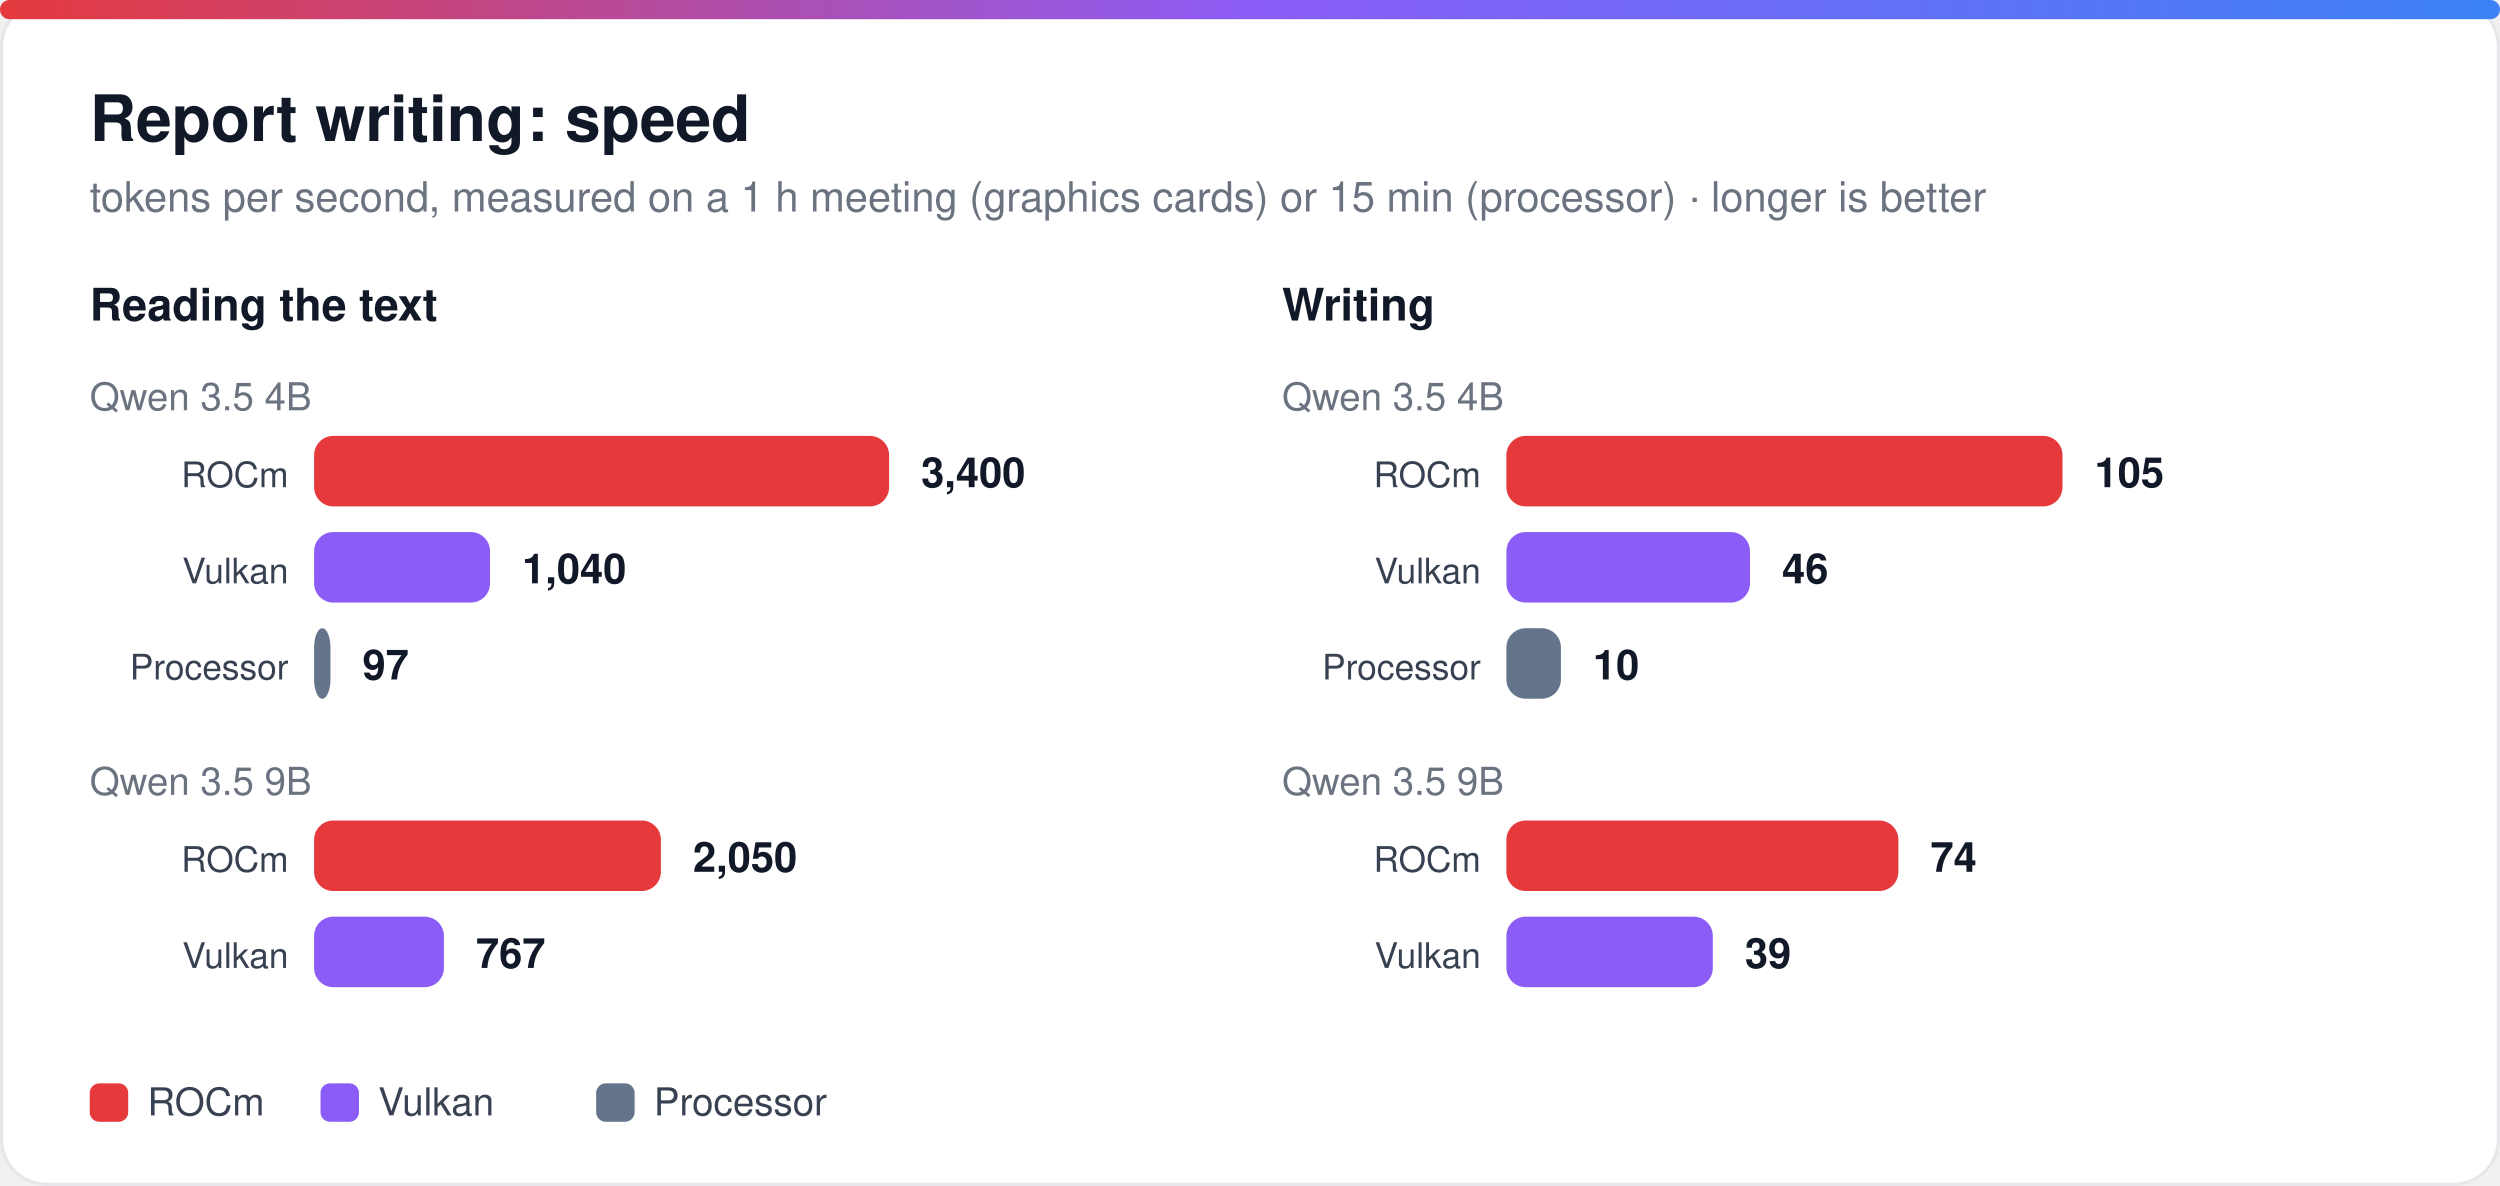
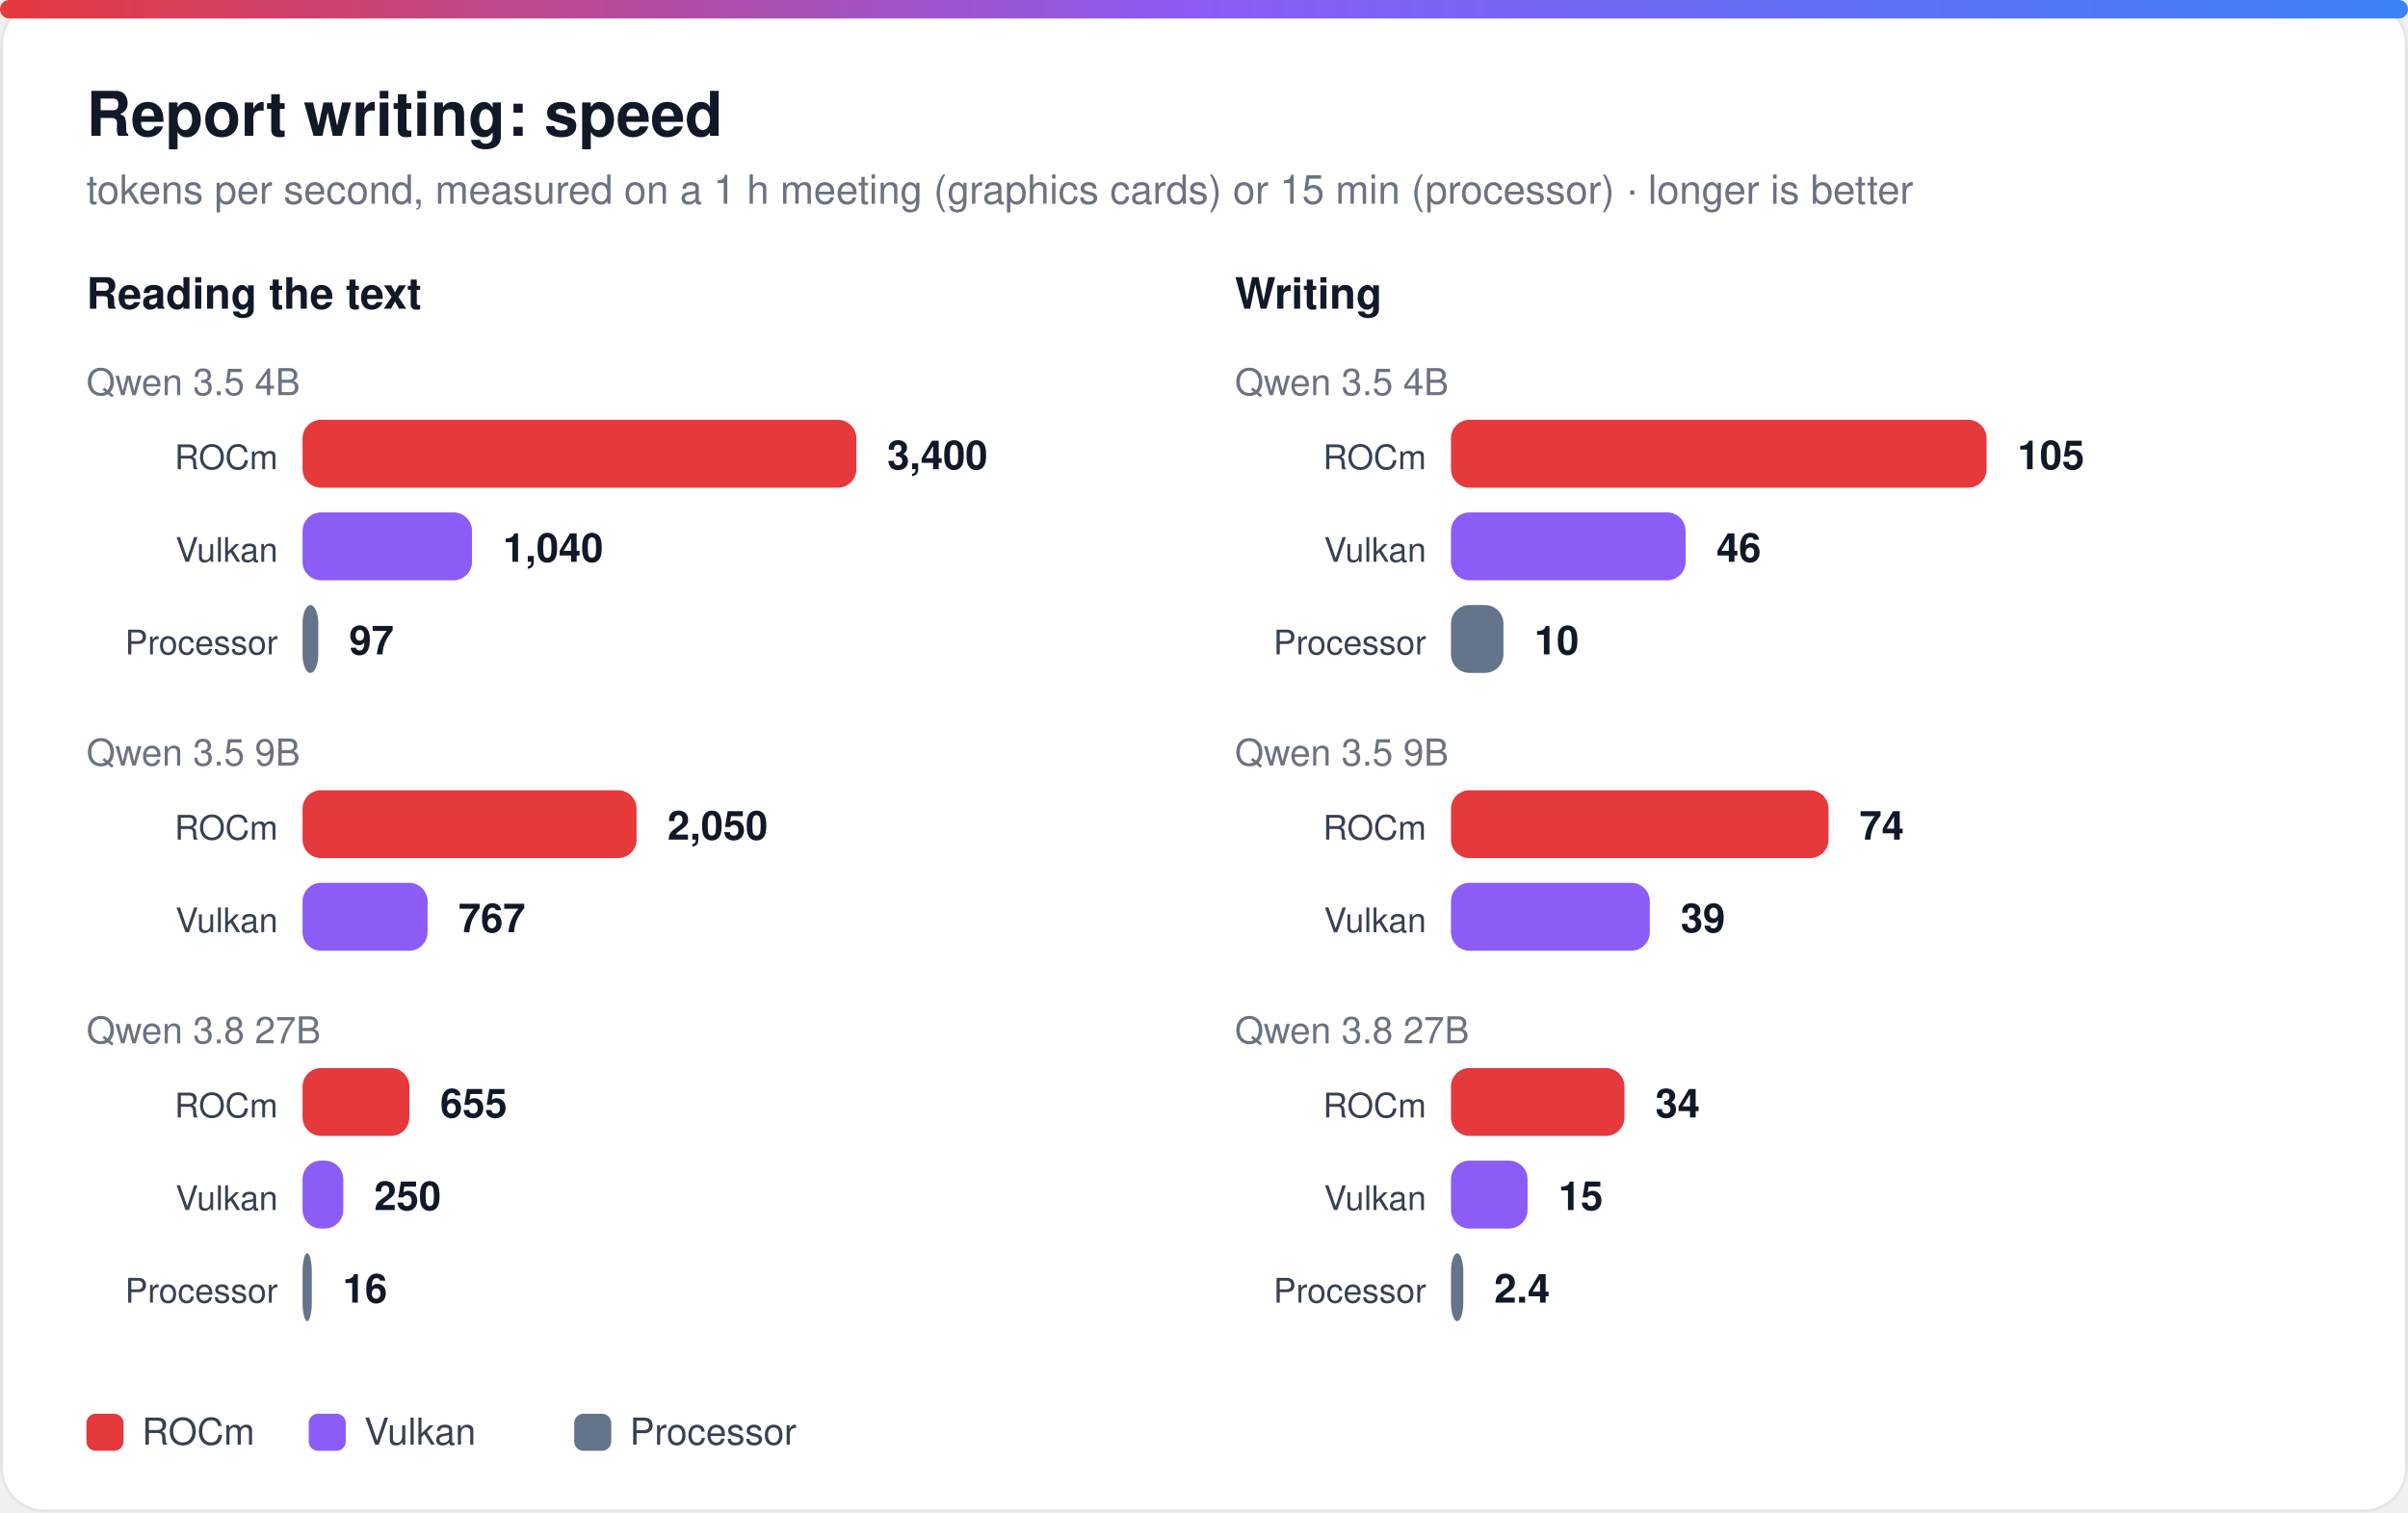
- <svg xmlns="http://www.w3.org/2000/svg" width="780" height="370" viewBox="0 0 780 370" font-family="Segoe UI, -apple-system, Helvetica, Arial, sans-serif" role="img" aria-label="Report writing: speed">
-   <rect x="0.5" y="0.5" width="779" height="369" rx="14" fill="#FFFFFF" stroke="#E5E7EB" />
+ <svg xmlns="http://www.w3.org/2000/svg" width="780" height="490" viewBox="0 0 780 490" font-family="Segoe UI, -apple-system, Helvetica, Arial, sans-serif" role="img" aria-label="Report writing: speed">
+   <rect x="0.5" y="0.5" width="779" height="489" rx="14" fill="#FFFFFF" stroke="#E5E7EB" />
  <rect x="0" y="0" width="780" height="6" rx="3" fill="url(#g)" />
  <defs>
    <linearGradient id="g" x1="0" x2="1">
      <stop offset="0" stop-color="#E5393C" />
      <stop offset="0.5" stop-color="#8B5CF6" />
      <stop offset="1" stop-color="#3B82F6" />
    </linearGradient>
  </defs>
  <text x="28" y="44" font-size="20" font-weight="700" fill="#111827">Report writing: speed</text>
  <text x="28" y="66" font-size="13" fill="#6B7280">tokens per second, measured on a 1 h meeting (graphics cards) or 15 min (processor) · longer is better</text>
  <text x="28" y="100" font-size="14" font-weight="700" fill="#111827">Reading the text</text>
  <text x="28" y="128" font-size="12" fill="#6B7280">Qwen 3.5 4B</text>
  <rect x="98" y="136" width="179.4" height="22" rx="6" fill="#E5393C" />
  <text x="287.4" y="152.0" font-size="13" font-weight="600" fill="#111827">3,400</text>
  <text x="90" y="152" font-size="11" fill="#374151" text-anchor="end">ROCm</text>
  <rect x="98" y="166" width="54.9" height="22" rx="6" fill="#8B5CF6" />
  <text x="162.9" y="182.0" font-size="13" font-weight="600" fill="#111827">1,040</text>
  <text x="90" y="182" font-size="11" fill="#374151" text-anchor="end">Vulkan</text>
  <rect x="98" y="196" width="5.1" height="22" rx="6" fill="#64748B" />
  <text x="113.1" y="212.0" font-size="13" font-weight="600" fill="#111827">97</text>
  <text x="90" y="212" font-size="11" fill="#374151" text-anchor="end">Processor</text>
  <text x="28" y="248" font-size="12" fill="#6B7280">Qwen 3.5 9B</text>
  <rect x="98" y="256" width="108.2" height="22" rx="6" fill="#E5393C" />
  <text x="216.2" y="272.0" font-size="13" font-weight="600" fill="#111827">2,050</text>
  <text x="90" y="272" font-size="11" fill="#374151" text-anchor="end">ROCm</text>
  <rect x="98" y="286" width="40.5" height="22" rx="6" fill="#8B5CF6" />
  <text x="148.5" y="302.0" font-size="13" font-weight="600" fill="#111827">767</text>
  <text x="90" y="302" font-size="11" fill="#374151" text-anchor="end">Vulkan</text>
+   <text x="28" y="338" font-size="12" fill="#6B7280">Qwen 3.8 27B</text>
+   <rect x="98" y="346" width="34.6" height="22" rx="6" fill="#E5393C" />
+   <text x="142.6" y="362.0" font-size="13" font-weight="600" fill="#111827">655</text>
+   <text x="90" y="362" font-size="11" fill="#374151" text-anchor="end">ROCm</text>
+   <rect x="98" y="376" width="13.2" height="22" rx="6" fill="#8B5CF6" />
+   <text x="121.2" y="392.0" font-size="13" font-weight="600" fill="#111827">250</text>
+   <text x="90" y="392" font-size="11" fill="#374151" text-anchor="end">Vulkan</text>
+   <rect x="98" y="406" width="3.0" height="22" rx="6" fill="#64748B" />
+   <text x="111.0" y="422.0" font-size="13" font-weight="600" fill="#111827">16</text>
+   <text x="90" y="422" font-size="11" fill="#374151" text-anchor="end">Processor</text>
  <text x="400" y="100" font-size="14" font-weight="700" fill="#111827">Writing</text>
  <text x="400" y="128" font-size="12" fill="#6B7280">Qwen 3.5 4B</text>
  <rect x="470" y="136" width="173.5" height="22" rx="6" fill="#E5393C" />
  <text x="653.5" y="152.0" font-size="13" font-weight="600" fill="#111827">105</text>
  <text x="462" y="152" font-size="11" fill="#374151" text-anchor="end">ROCm</text>
  <rect x="470" y="166" width="76.0" height="22" rx="6" fill="#8B5CF6" />
  <text x="556.0" y="182.0" font-size="13" font-weight="600" fill="#111827">46</text>
  <text x="462" y="182" font-size="11" fill="#374151" text-anchor="end">Vulkan</text>
  <rect x="470" y="196" width="17.0" height="22" rx="6" fill="#64748B" />
  <text x="497.0" y="212.0" font-size="13" font-weight="600" fill="#111827">10</text>
  <text x="462" y="212" font-size="11" fill="#374151" text-anchor="end">Processor</text>
  <text x="400" y="248" font-size="12" fill="#6B7280">Qwen 3.5 9B</text>
  <rect x="470" y="256" width="122.3" height="22" rx="6" fill="#E5393C" />
  <text x="602.3" y="272.0" font-size="13" font-weight="600" fill="#111827">74</text>
  <text x="462" y="272" font-size="11" fill="#374151" text-anchor="end">ROCm</text>
  <rect x="470" y="286" width="64.4" height="22" rx="6" fill="#8B5CF6" />
  <text x="544.4" y="302.0" font-size="13" font-weight="600" fill="#111827">39</text>
  <text x="462" y="302" font-size="11" fill="#374151" text-anchor="end">Vulkan</text>
-   <rect x="28" y="338" width="12" height="12" rx="3" fill="#E5393C" />
-   <text x="46" y="348" font-size="12" fill="#374151">ROCm</text>
-   <rect x="100" y="338" width="12" height="12" rx="3" fill="#8B5CF6" />
-   <text x="118" y="348" font-size="12" fill="#374151">Vulkan</text>
-   <rect x="186" y="338" width="12" height="12" rx="3" fill="#64748B" />
-   <text x="204" y="348" font-size="12" fill="#374151">Processor</text>
+   <text x="400" y="338" font-size="12" fill="#6B7280">Qwen 3.8 27B</text>
+   <rect x="470" y="346" width="56.2" height="22" rx="6" fill="#E5393C" />
+   <text x="536.2" y="362.0" font-size="13" font-weight="600" fill="#111827">34</text>
+   <text x="462" y="362" font-size="11" fill="#374151" text-anchor="end">ROCm</text>
+   <rect x="470" y="376" width="24.8" height="22" rx="6" fill="#8B5CF6" />
+   <text x="504.8" y="392.0" font-size="13" font-weight="600" fill="#111827">15</text>
+   <text x="462" y="392" font-size="11" fill="#374151" text-anchor="end">Vulkan</text>
+   <rect x="470" y="406" width="4.0" height="22" rx="6" fill="#64748B" />
+   <text x="484.0" y="422.0" font-size="13" font-weight="600" fill="#111827">2.4</text>
+   <text x="462" y="422" font-size="11" fill="#374151" text-anchor="end">Processor</text>
+   <rect x="28" y="458" width="12" height="12" rx="3" fill="#E5393C" />
+   <text x="46" y="468" font-size="12" fill="#374151">ROCm</text>
+   <rect x="100" y="458" width="12" height="12" rx="3" fill="#8B5CF6" />
+   <text x="118" y="468" font-size="12" fill="#374151">Vulkan</text>
+   <rect x="186" y="458" width="12" height="12" rx="3" fill="#64748B" />
+   <text x="204" y="468" font-size="12" fill="#374151">Processor</text>
</svg>
